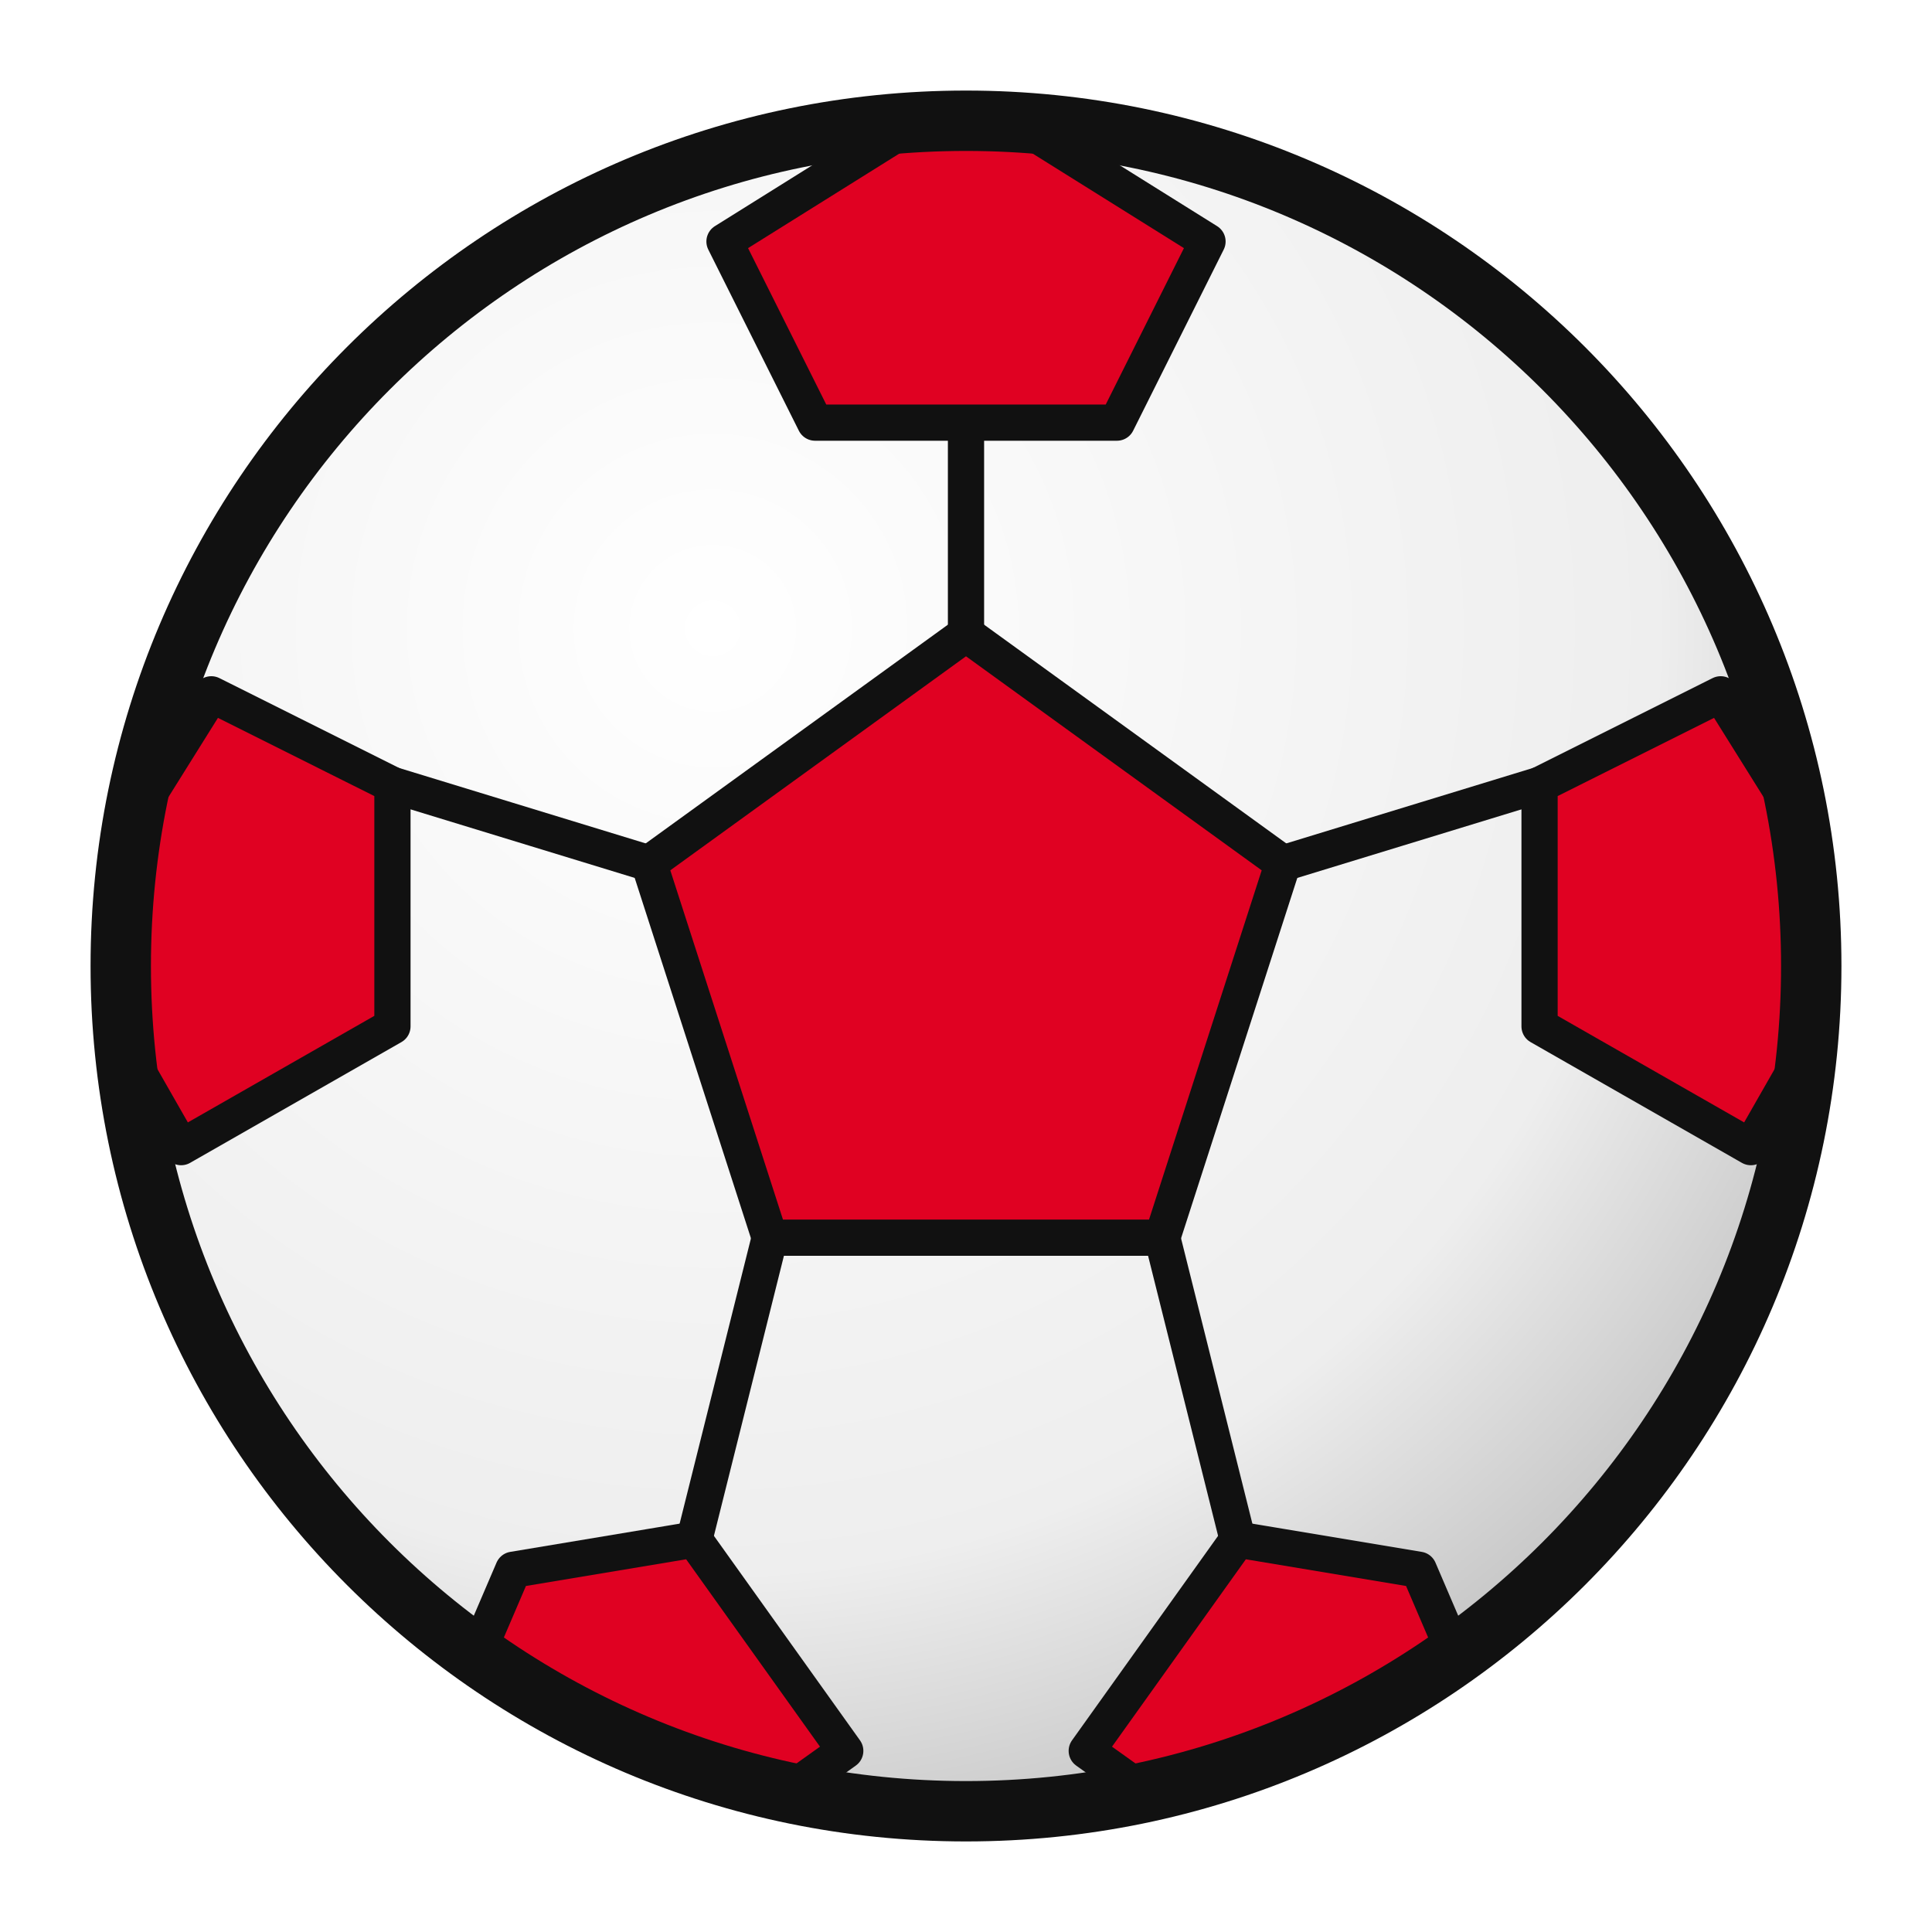
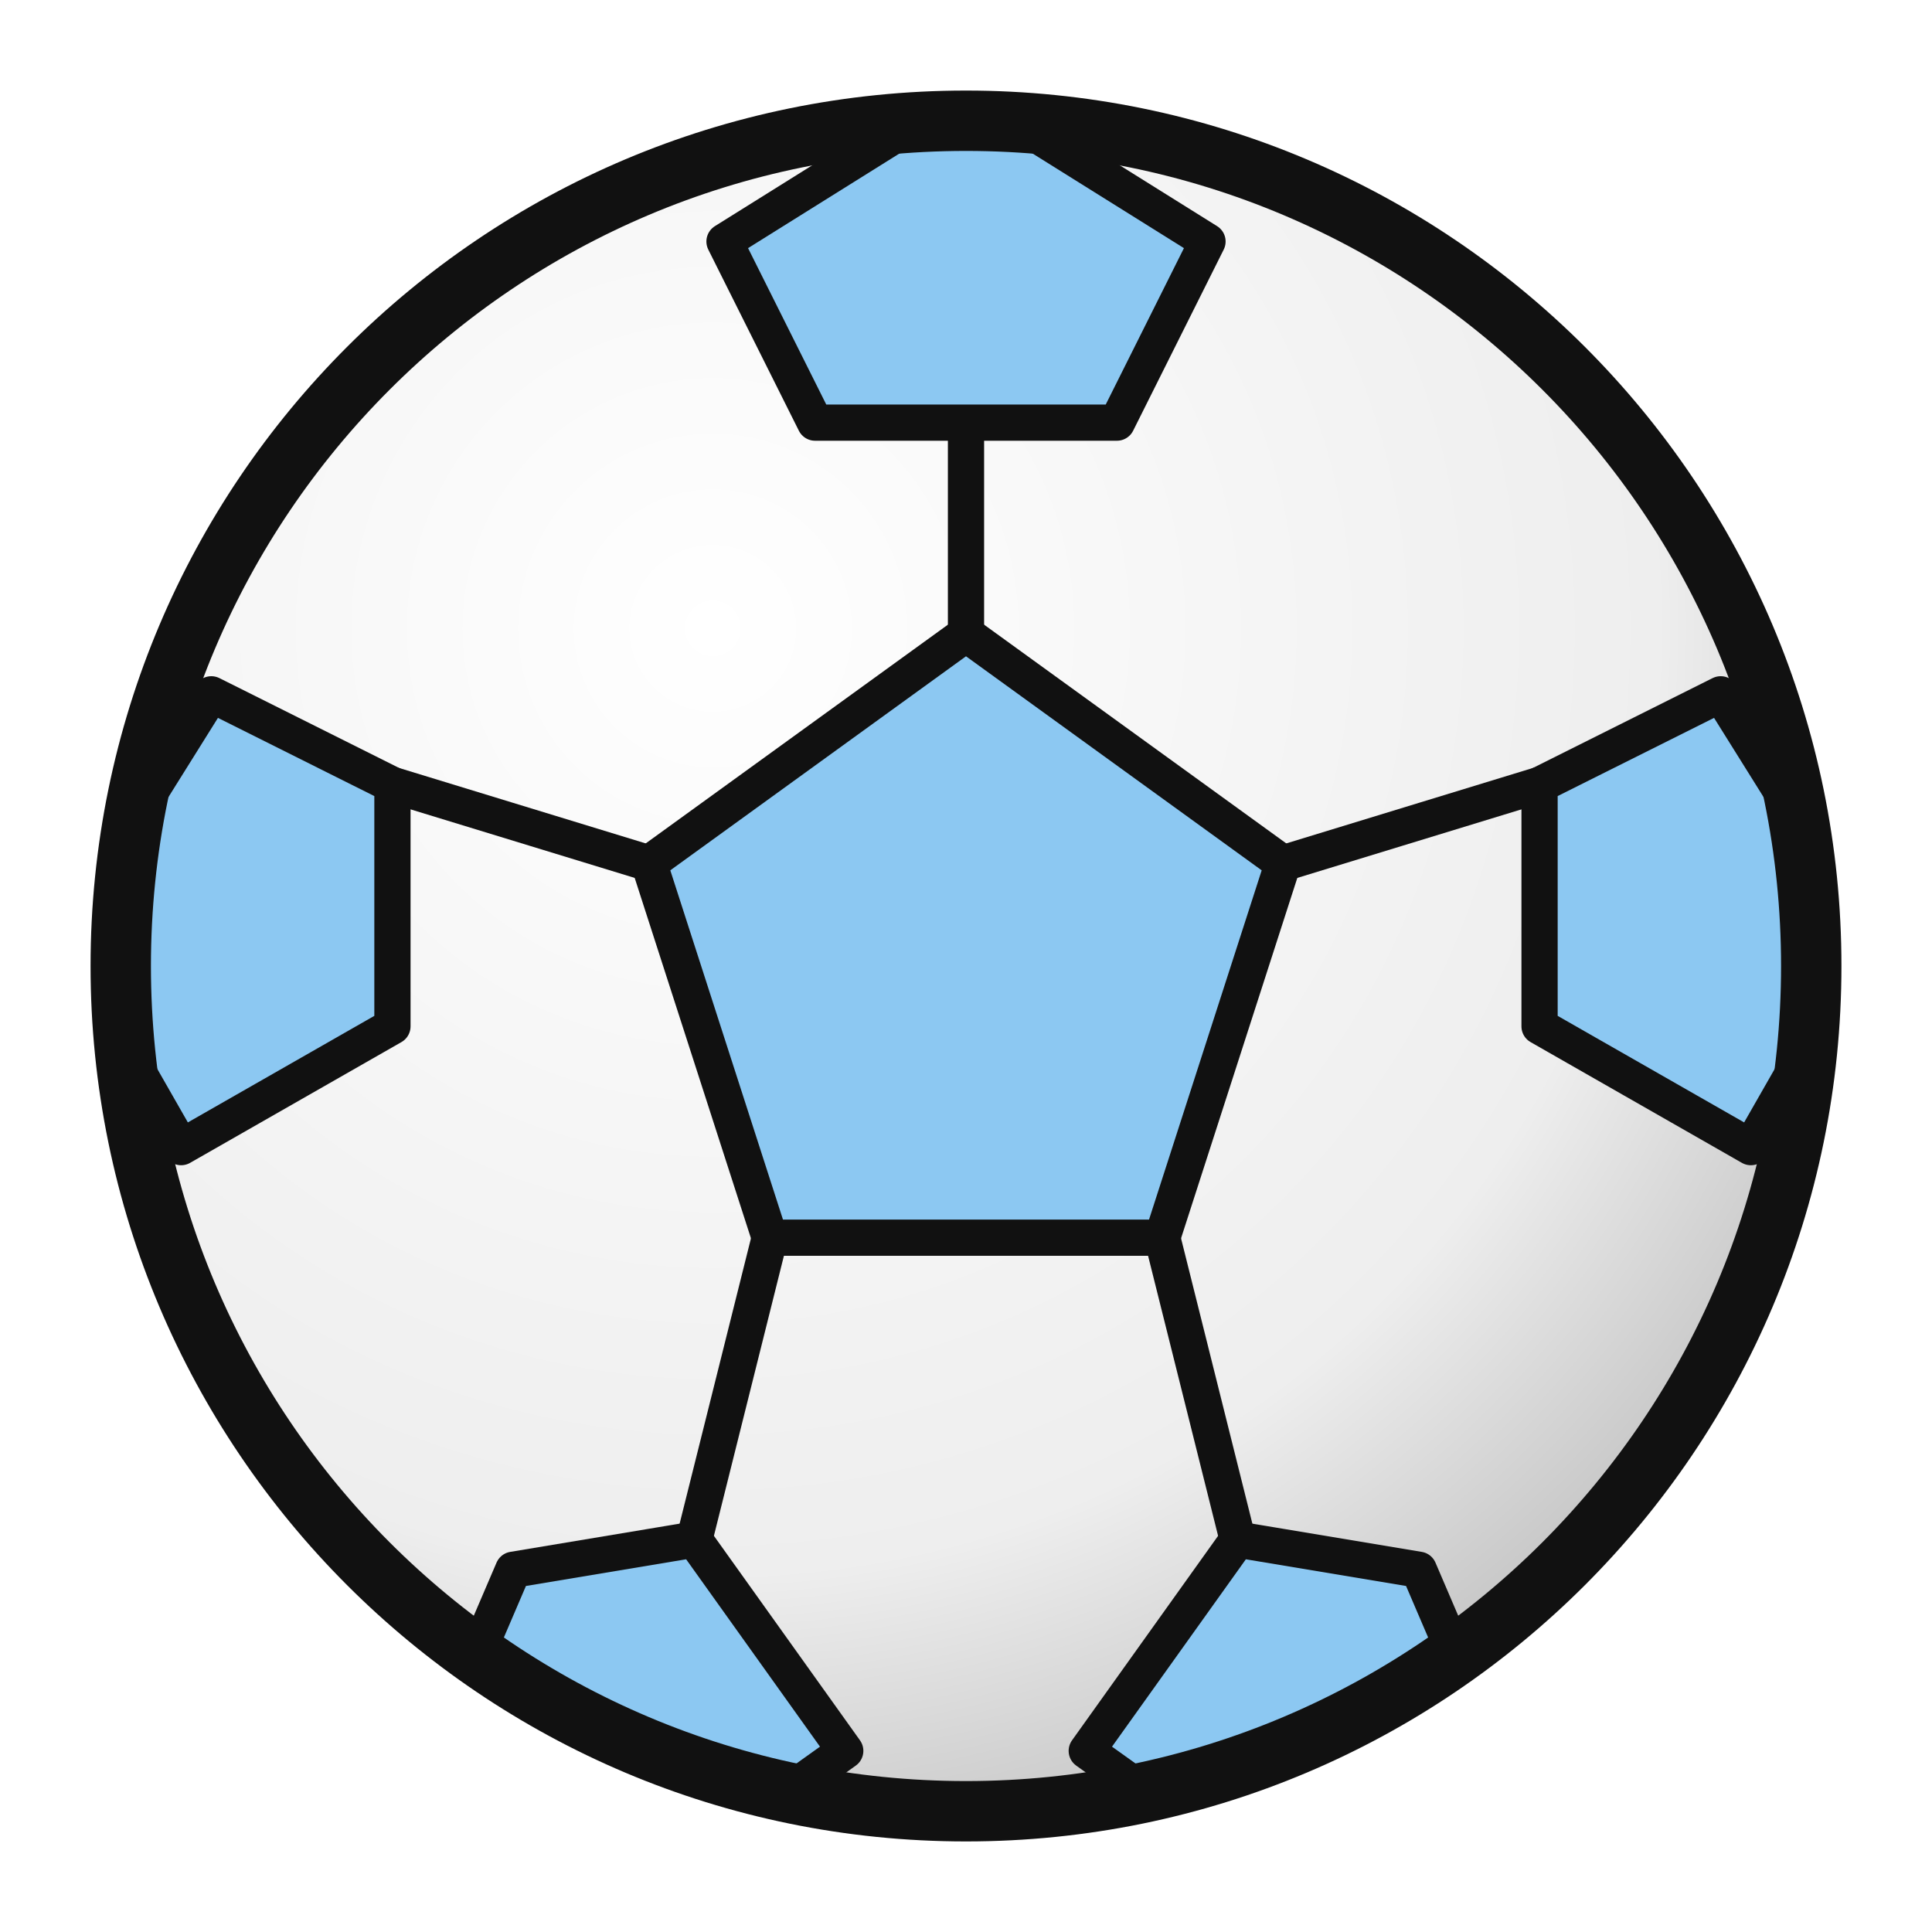
<svg xmlns="http://www.w3.org/2000/svg" viewBox="0 0 64 64">
  <defs>
    <clipPath id="c">
      <circle cx="32" cy="32" r="28" />
    </clipPath>
    <radialGradient id="s" cx=".35" cy=".3" r=".8">
      <stop offset="0" stop-color="#fff" />
      <stop offset=".7" stop-color="#eee" />
      <stop offset="1" stop-color="#bbb" />
    </radialGradient>
  </defs>
  <circle cx="32" cy="32" r="28" fill="url(#s)" />
-   <g clip-path="url(#c)" fill="#e00122" stroke="#111" stroke-width="1.2" stroke-linejoin="round">
+   <g clip-path="url(#c)" fill="#8cc8f2" stroke="#111" stroke-width="1.2" stroke-linejoin="round">
    <polygon points="32,21 42.5,28.6 38.5,41 25.5,41 21.5,28.6" />
    <polygon points="32,3 40,8 37,14 27,14 24,8" />
    <polygon points="57,23 62,31 58,38 51,34 51,26" />
    <polygon points="47,52 50,59 43,63 36,58 41,51" />
    <polygon points="17,52 23,51 28,58 21,63 14,59" />
    <polygon points="7,23 13,26 13,34 6,38 2,31" />
  </g>
  <g stroke="#111" stroke-width="1.2" fill="none" clip-path="url(#c)">
    <path d="M32 21 L32 14 M42.5 28.6 L51 26 M38.5 41 L41 51 M25.5 41 L23 51 M21.5 28.6 L13 26" />
  </g>
  <circle cx="32" cy="32" r="28" fill="none" stroke="#111" stroke-width="2" />
</svg>
